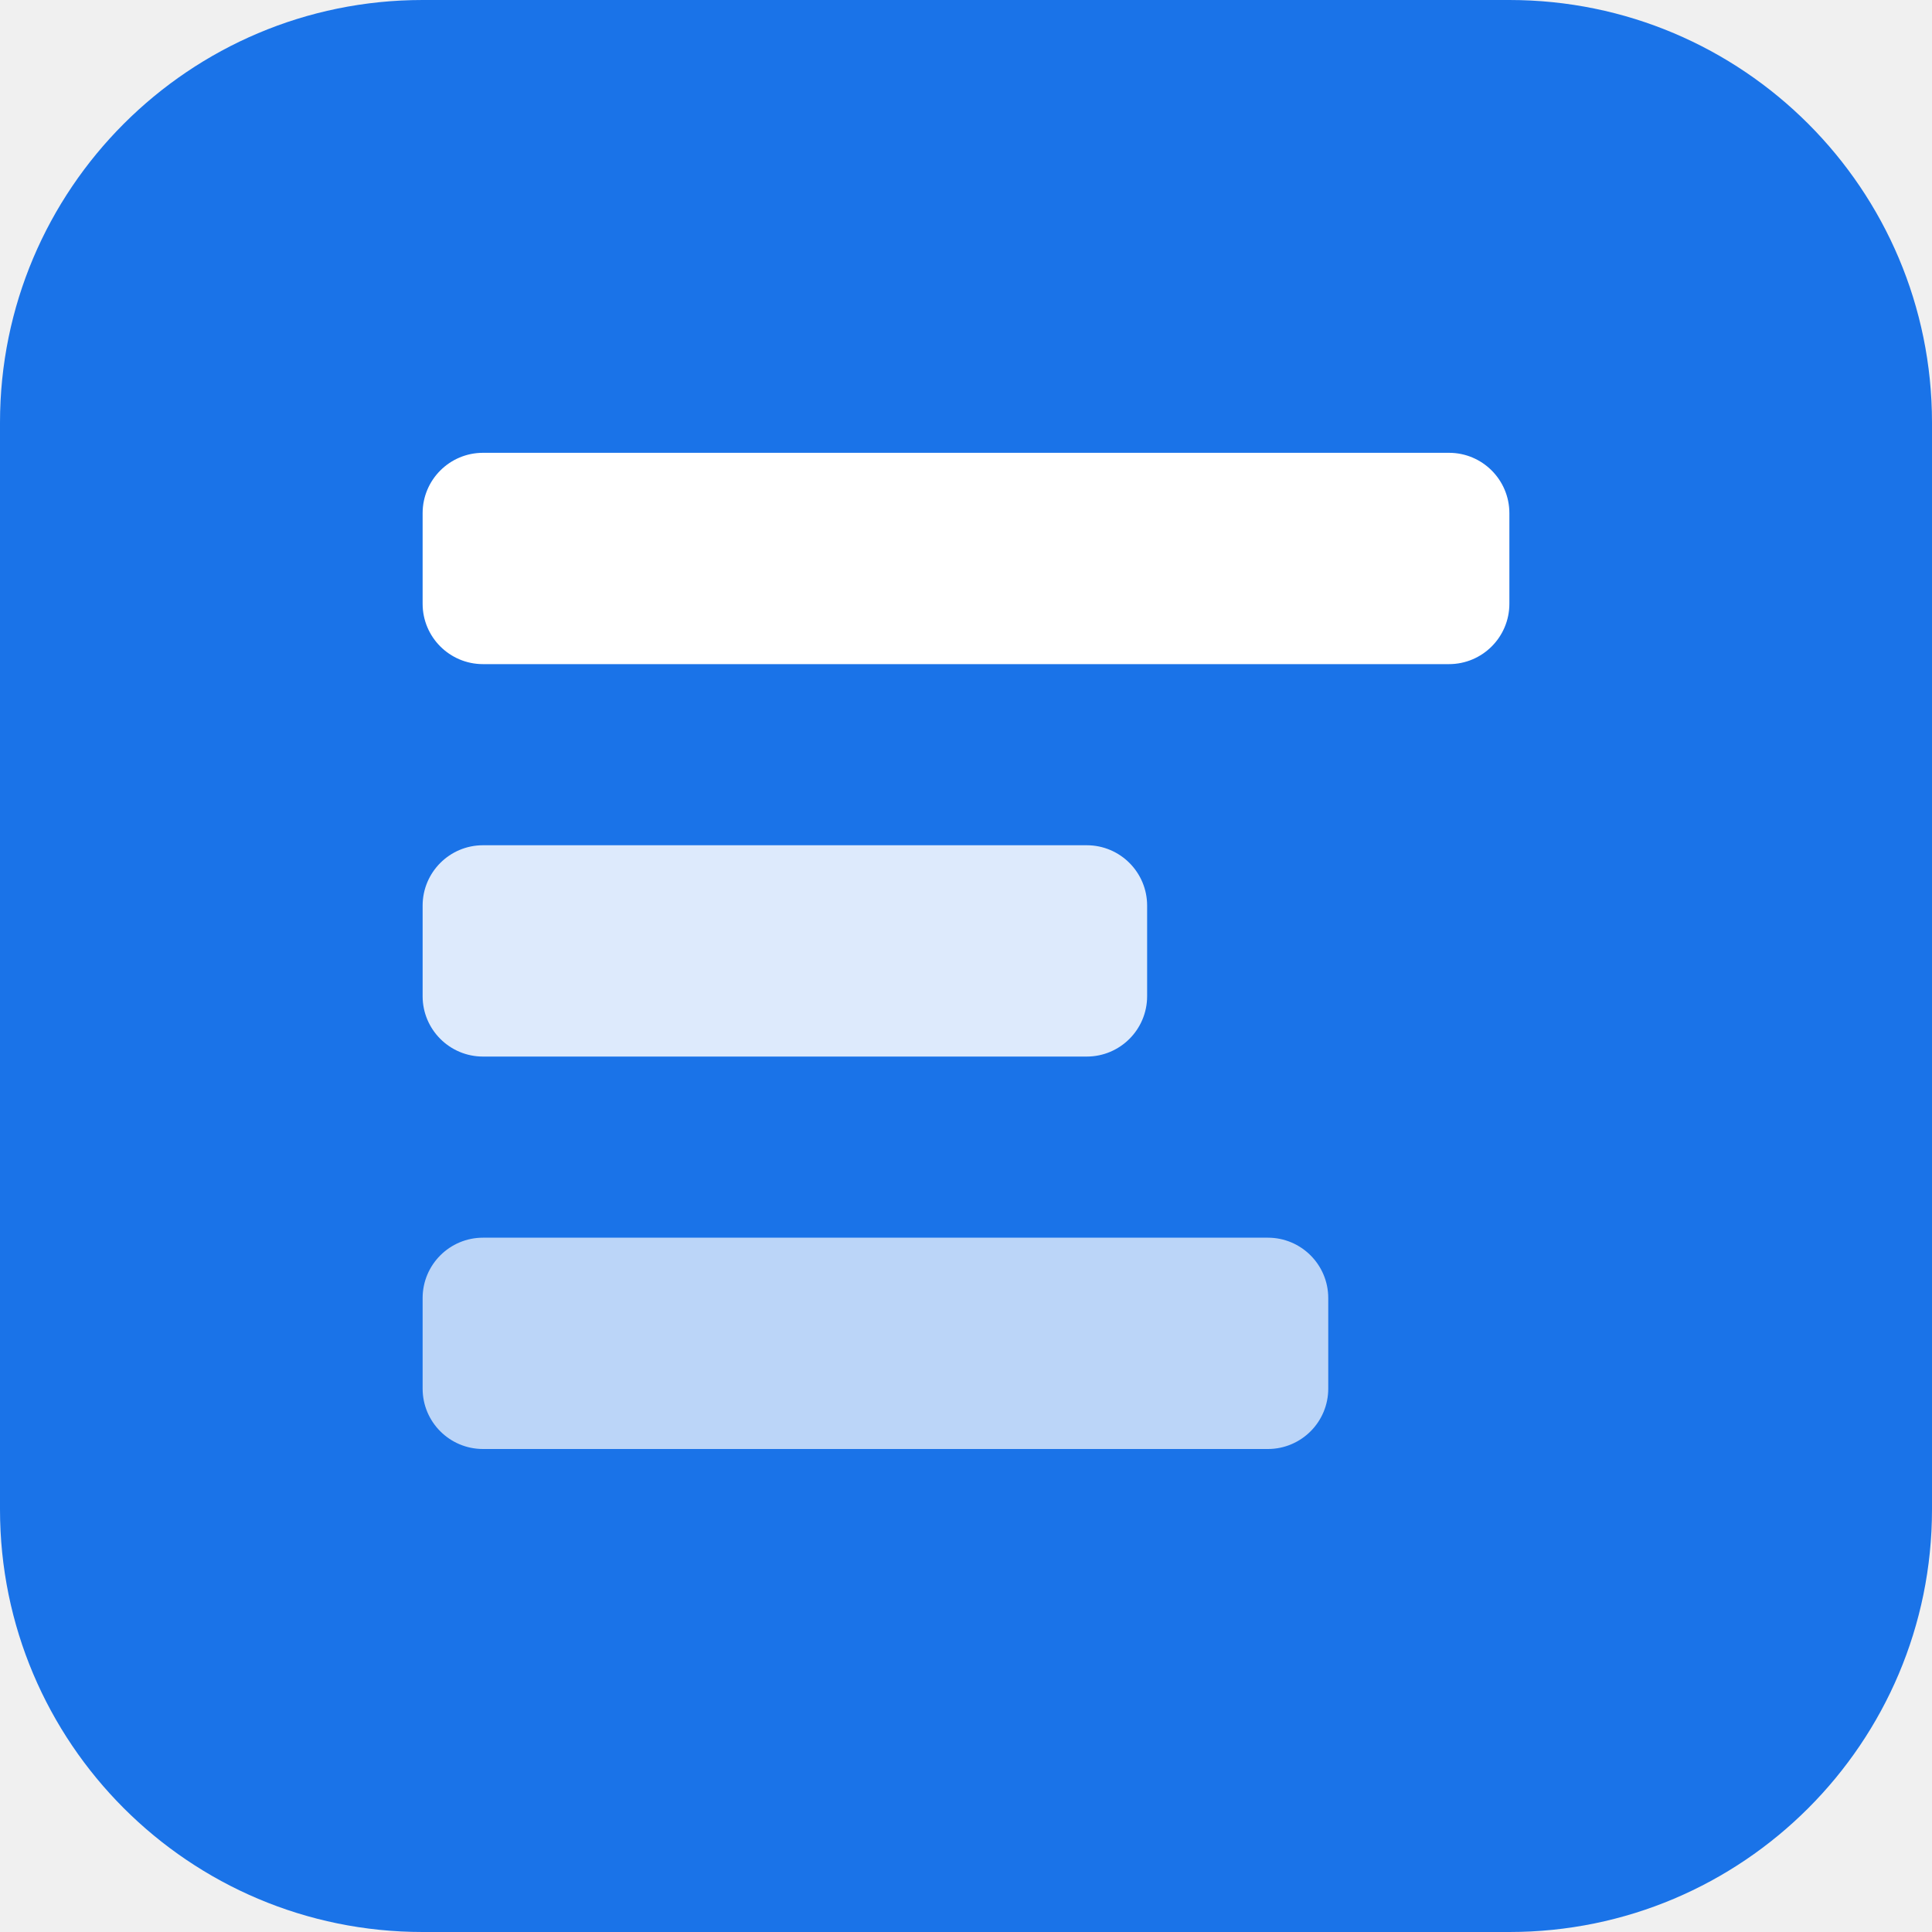
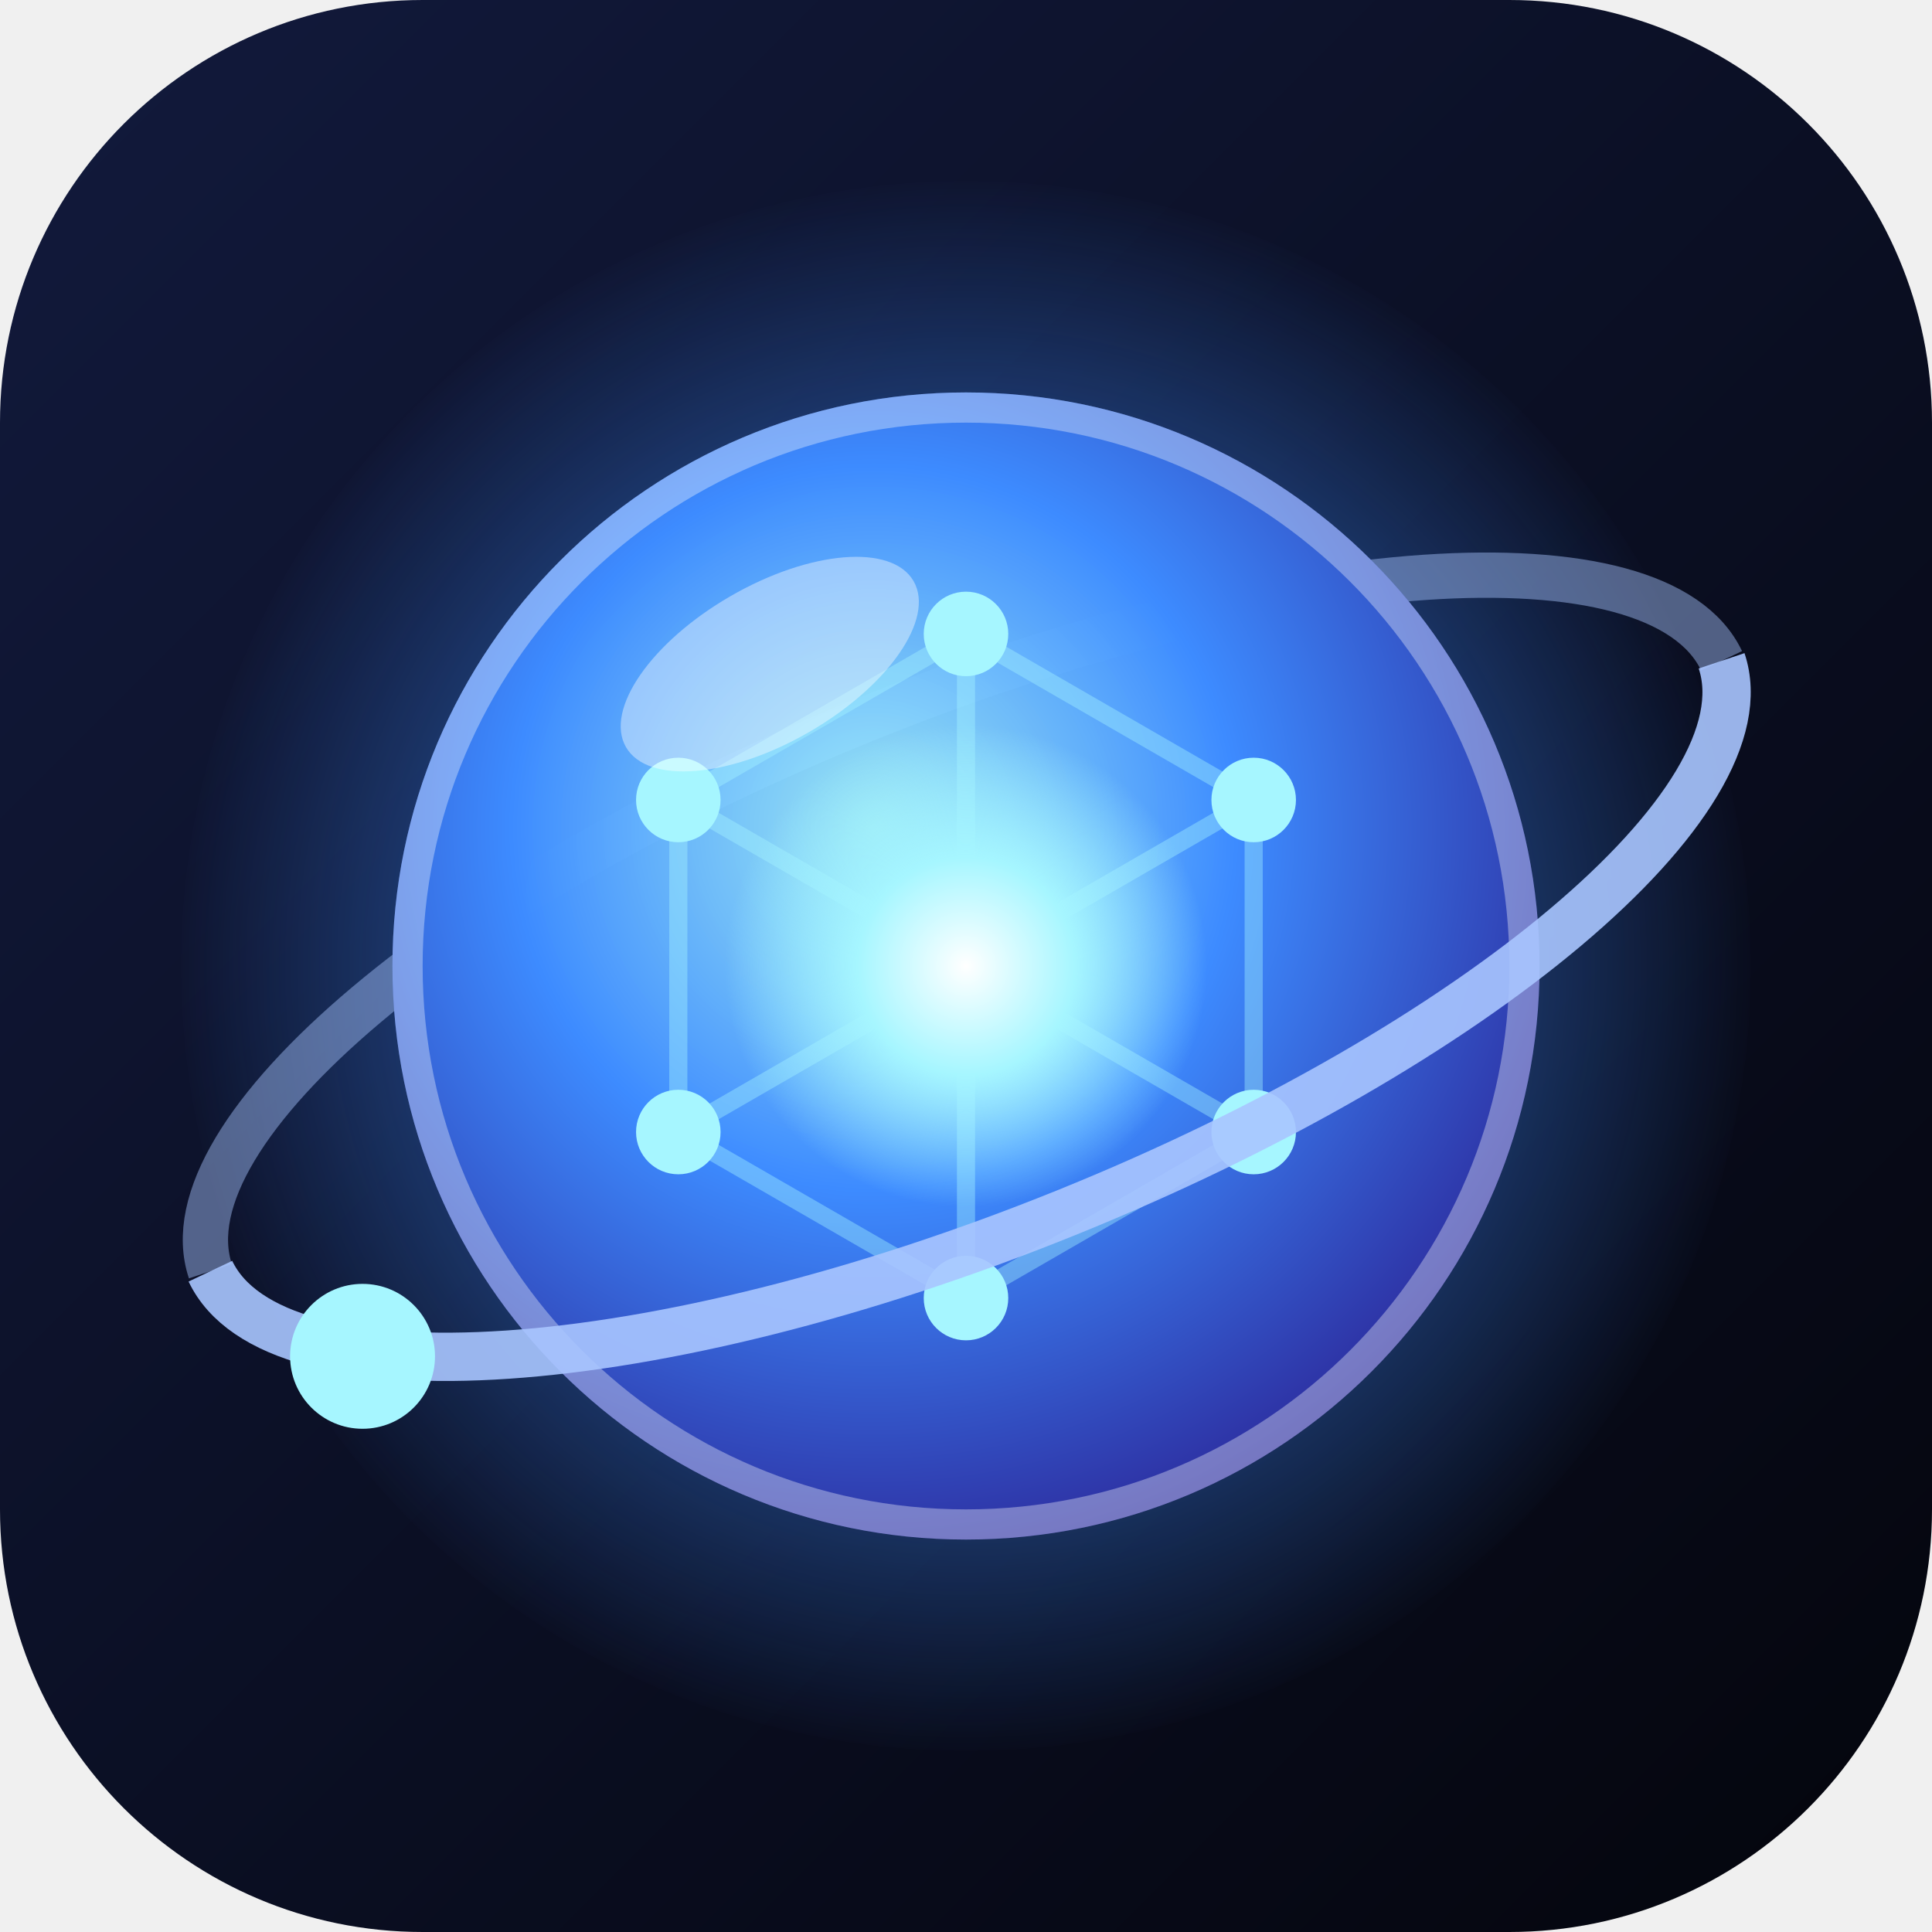
- <svg xmlns="http://www.w3.org/2000/svg" viewBox="0 0 64 64">
-   <rect width="64" height="64" rx="14" fill="#1a73e8" />
-   <rect x="14" y="15" width="36" height="7" rx="2" fill="#fff" />
-   <rect x="14" y="28" width="24" height="7" rx="2" fill="#fff" opacity=".85" />
-   <rect x="14" y="41" width="30" height="7" rx="2" fill="#fff" opacity=".7" />
+ <svg xmlns="http://www.w3.org/2000/svg" viewBox="0 0 512 512">
+   <defs>
+     <linearGradient id="bg" x1="0" y1="0" x2="1" y2="1">
+       <stop offset="0" stop-color="#121a3d" />
+       <stop offset="1" stop-color="#04050c" />
+     </linearGradient>
+     <radialGradient id="halo">
+       <stop offset="0.55" stop-color="#3d8bff" stop-opacity="0.45" />
+       <stop offset="1" stop-color="#3d8bff" stop-opacity="0" />
+     </radialGradient>
+     <radialGradient id="sphere" cx="42%" cy="38%" r="70%">
+       <stop offset="0" stop-color="#a6f6ff" stop-opacity="0.9" />
+       <stop offset="0.45" stop-color="#3d8bff" />
+       <stop offset="1" stop-color="#2a1d8f" />
+     </radialGradient>
+     <radialGradient id="core">
+       <stop offset="0" stop-color="#ffffff" />
+       <stop offset="0.45" stop-color="#a6f6ff" />
+       <stop offset="1" stop-color="#a6f6ff" stop-opacity="0" />
+     </radialGradient>
+   </defs>
+   <rect width="512" height="512" rx="112" fill="url(#bg)" />
+   <g transform="translate(0 0) scale(8)">
+     <circle cx="32" cy="32" r="26" fill="url(#halo)" />
+     <path d="M6.97 42.11 A27 9 -22 0 1 57.03 21.89" fill="none" stroke="#a9c6ff" stroke-width="1.5" stroke-opacity="0.45" />
+     <circle cx="32" cy="32" r="19" fill="url(#sphere)" />
+     <circle cx="32" cy="32" r="18.5" fill="none" stroke="#fff" stroke-opacity="0.35" />
+     <path d="M32 32L32.00 21.00 M32 32L41.53 26.50 M32 32L41.53 37.50 M32 32L32.00 43.00 M32 32L22.47 37.50 M32 32L22.47 26.50 M32.00 21.00 L41.53 26.50 L41.53 37.50 L32.00 43.00 L22.47 37.50 L22.47 26.50Z" fill="none" stroke="#a6f6ff" stroke-opacity="0.4" stroke-width="0.6" />
+     <g fill="#a6f6ff">
+       <circle cx="32.00" cy="21.00" r="1.4" />
+       <circle cx="41.53" cy="26.50" r="1.4" />
+       <circle cx="41.53" cy="37.50" r="1.4" />
+       <circle cx="32.00" cy="43.00" r="1.4" />
+       <circle cx="22.47" cy="37.50" r="1.4" />
+       <circle cx="22.47" cy="26.50" r="1.4" />
+     </g>
+     <circle cx="32" cy="32" r="8" fill="url(#core)" />
+     <ellipse cx="25.5" cy="22" rx="5.5" ry="2.6" fill="#fff" fill-opacity="0.4" transform="rotate(-30 25.5 22)" />
+     <path d="M6.97 42.11 A27 9 -22 0 0 57.03 21.89" fill="none" stroke="#a9c6ff" stroke-width="1.6" stroke-opacity="0.9" />
+     <circle cx="12.01" cy="44.93" r="2.4" fill="#a6f6ff" />
+   </g>
</svg>
